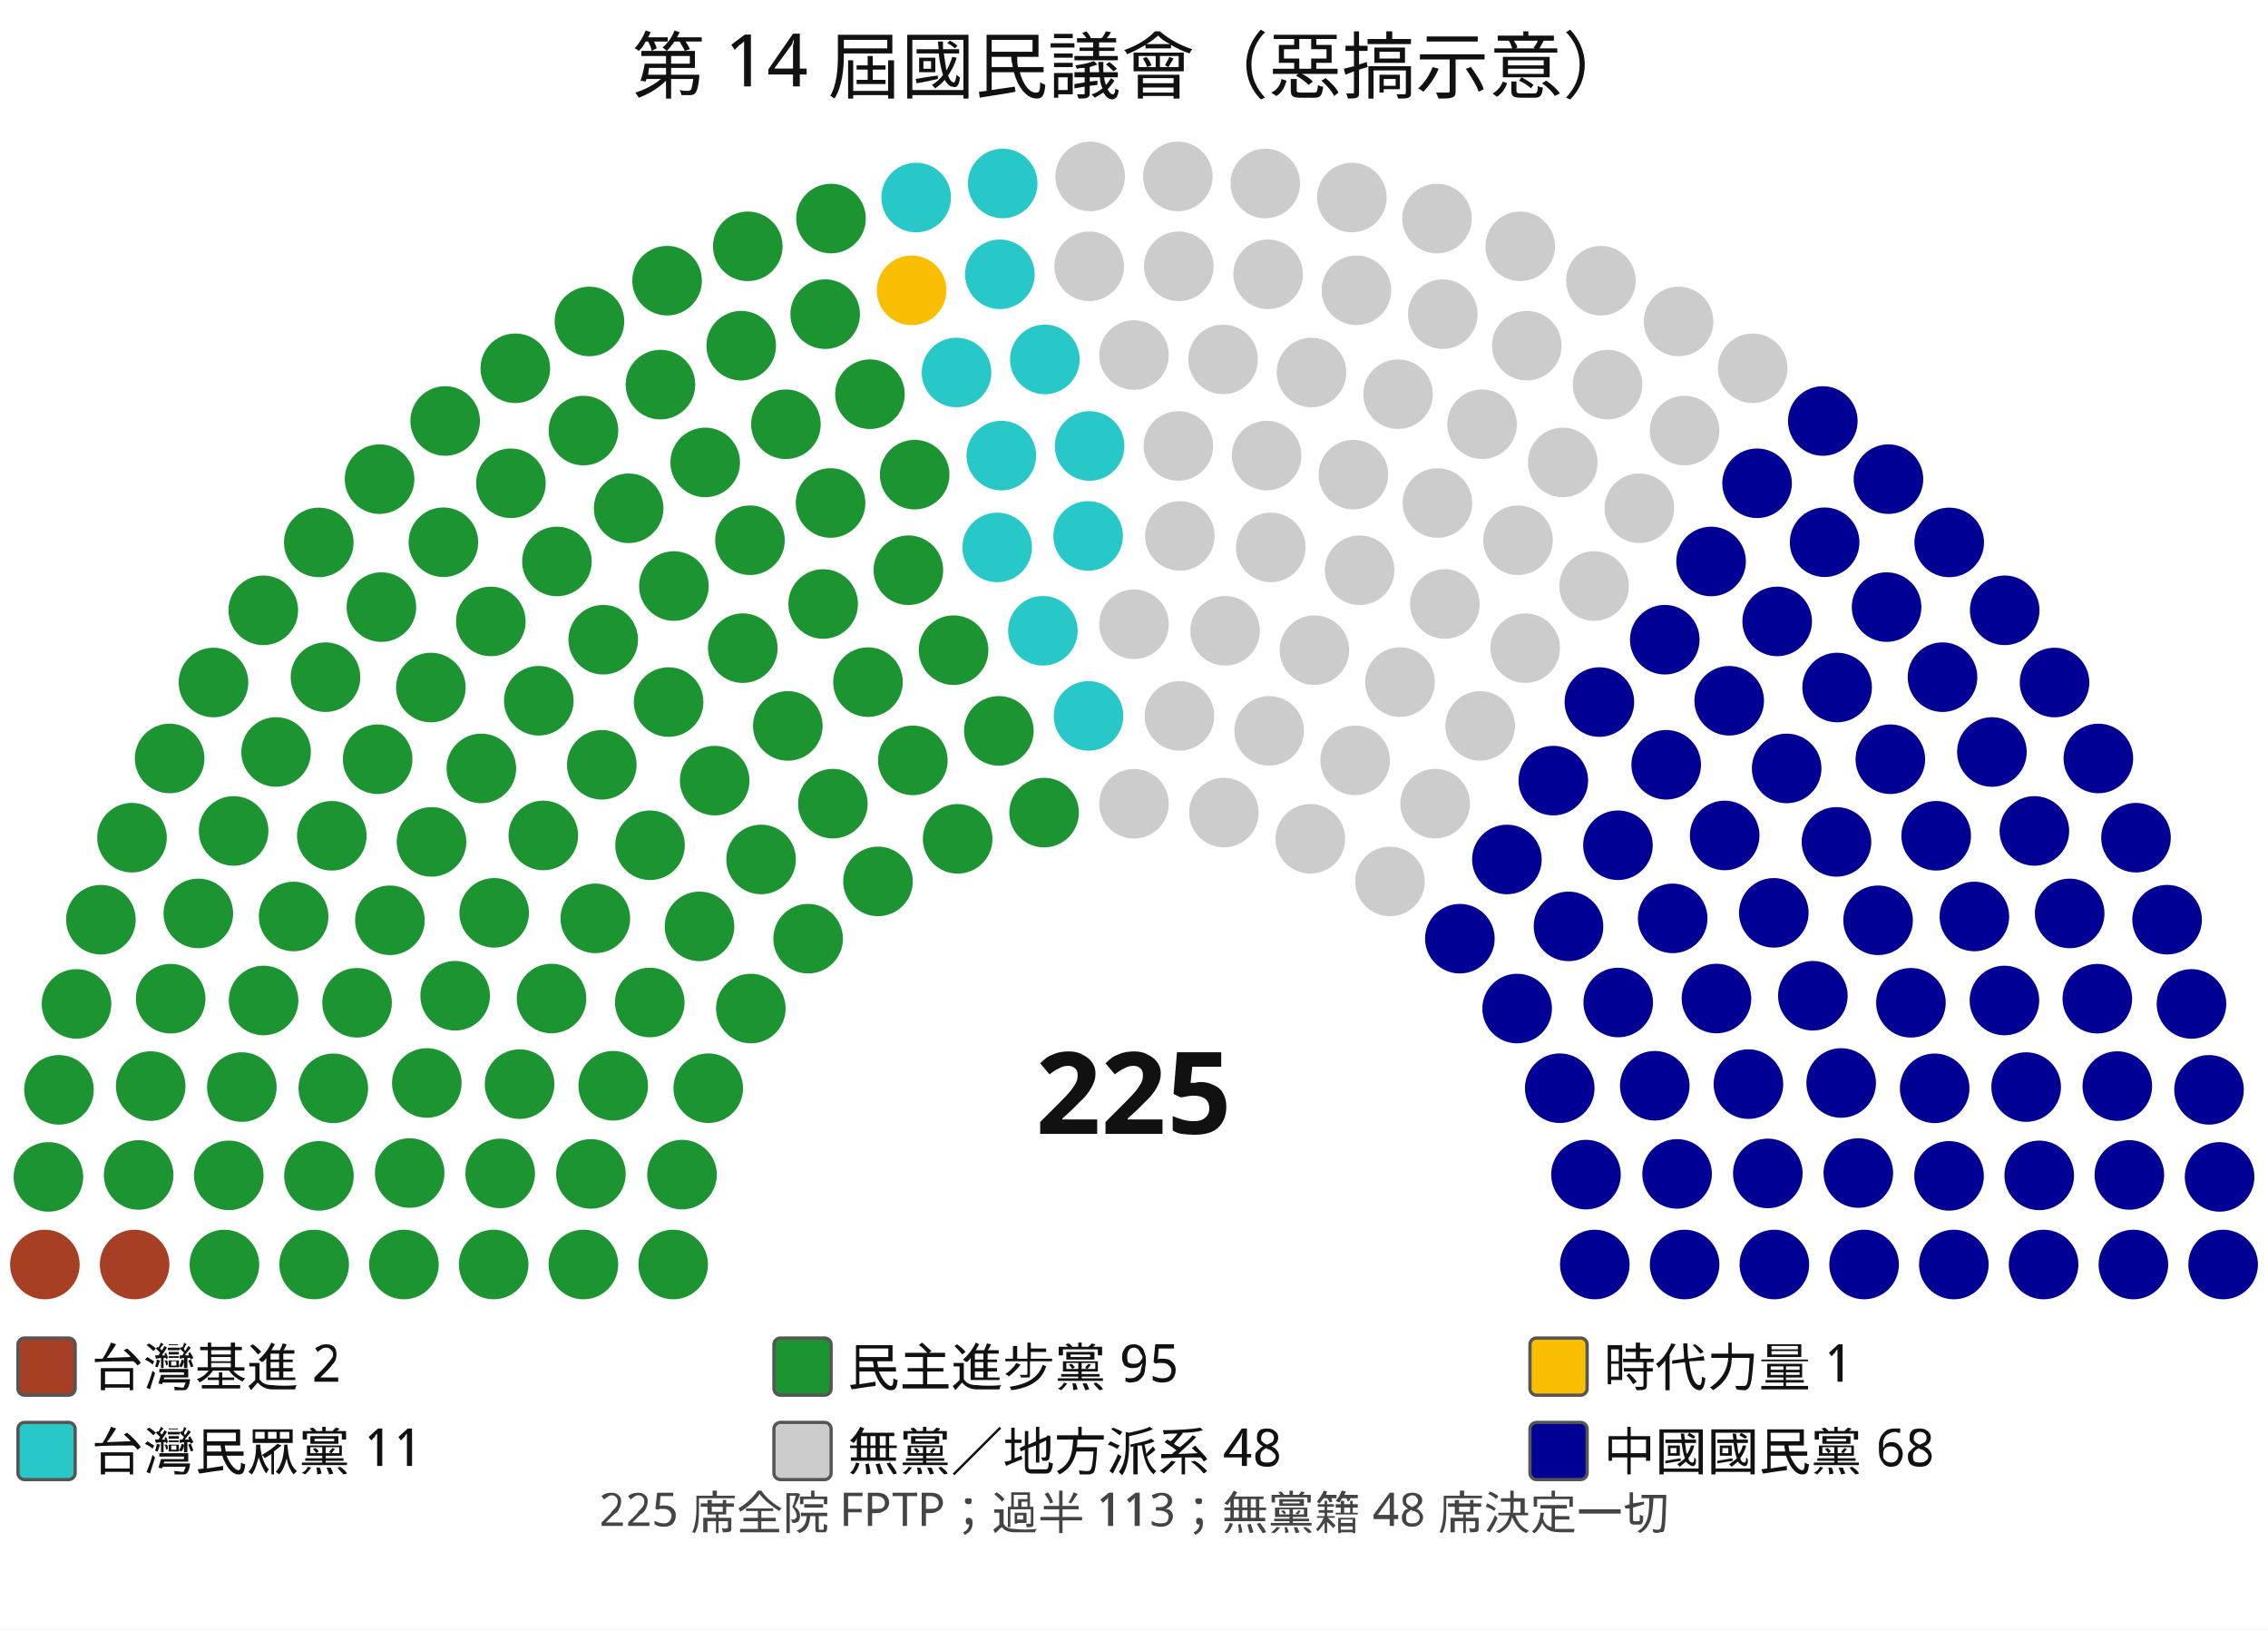
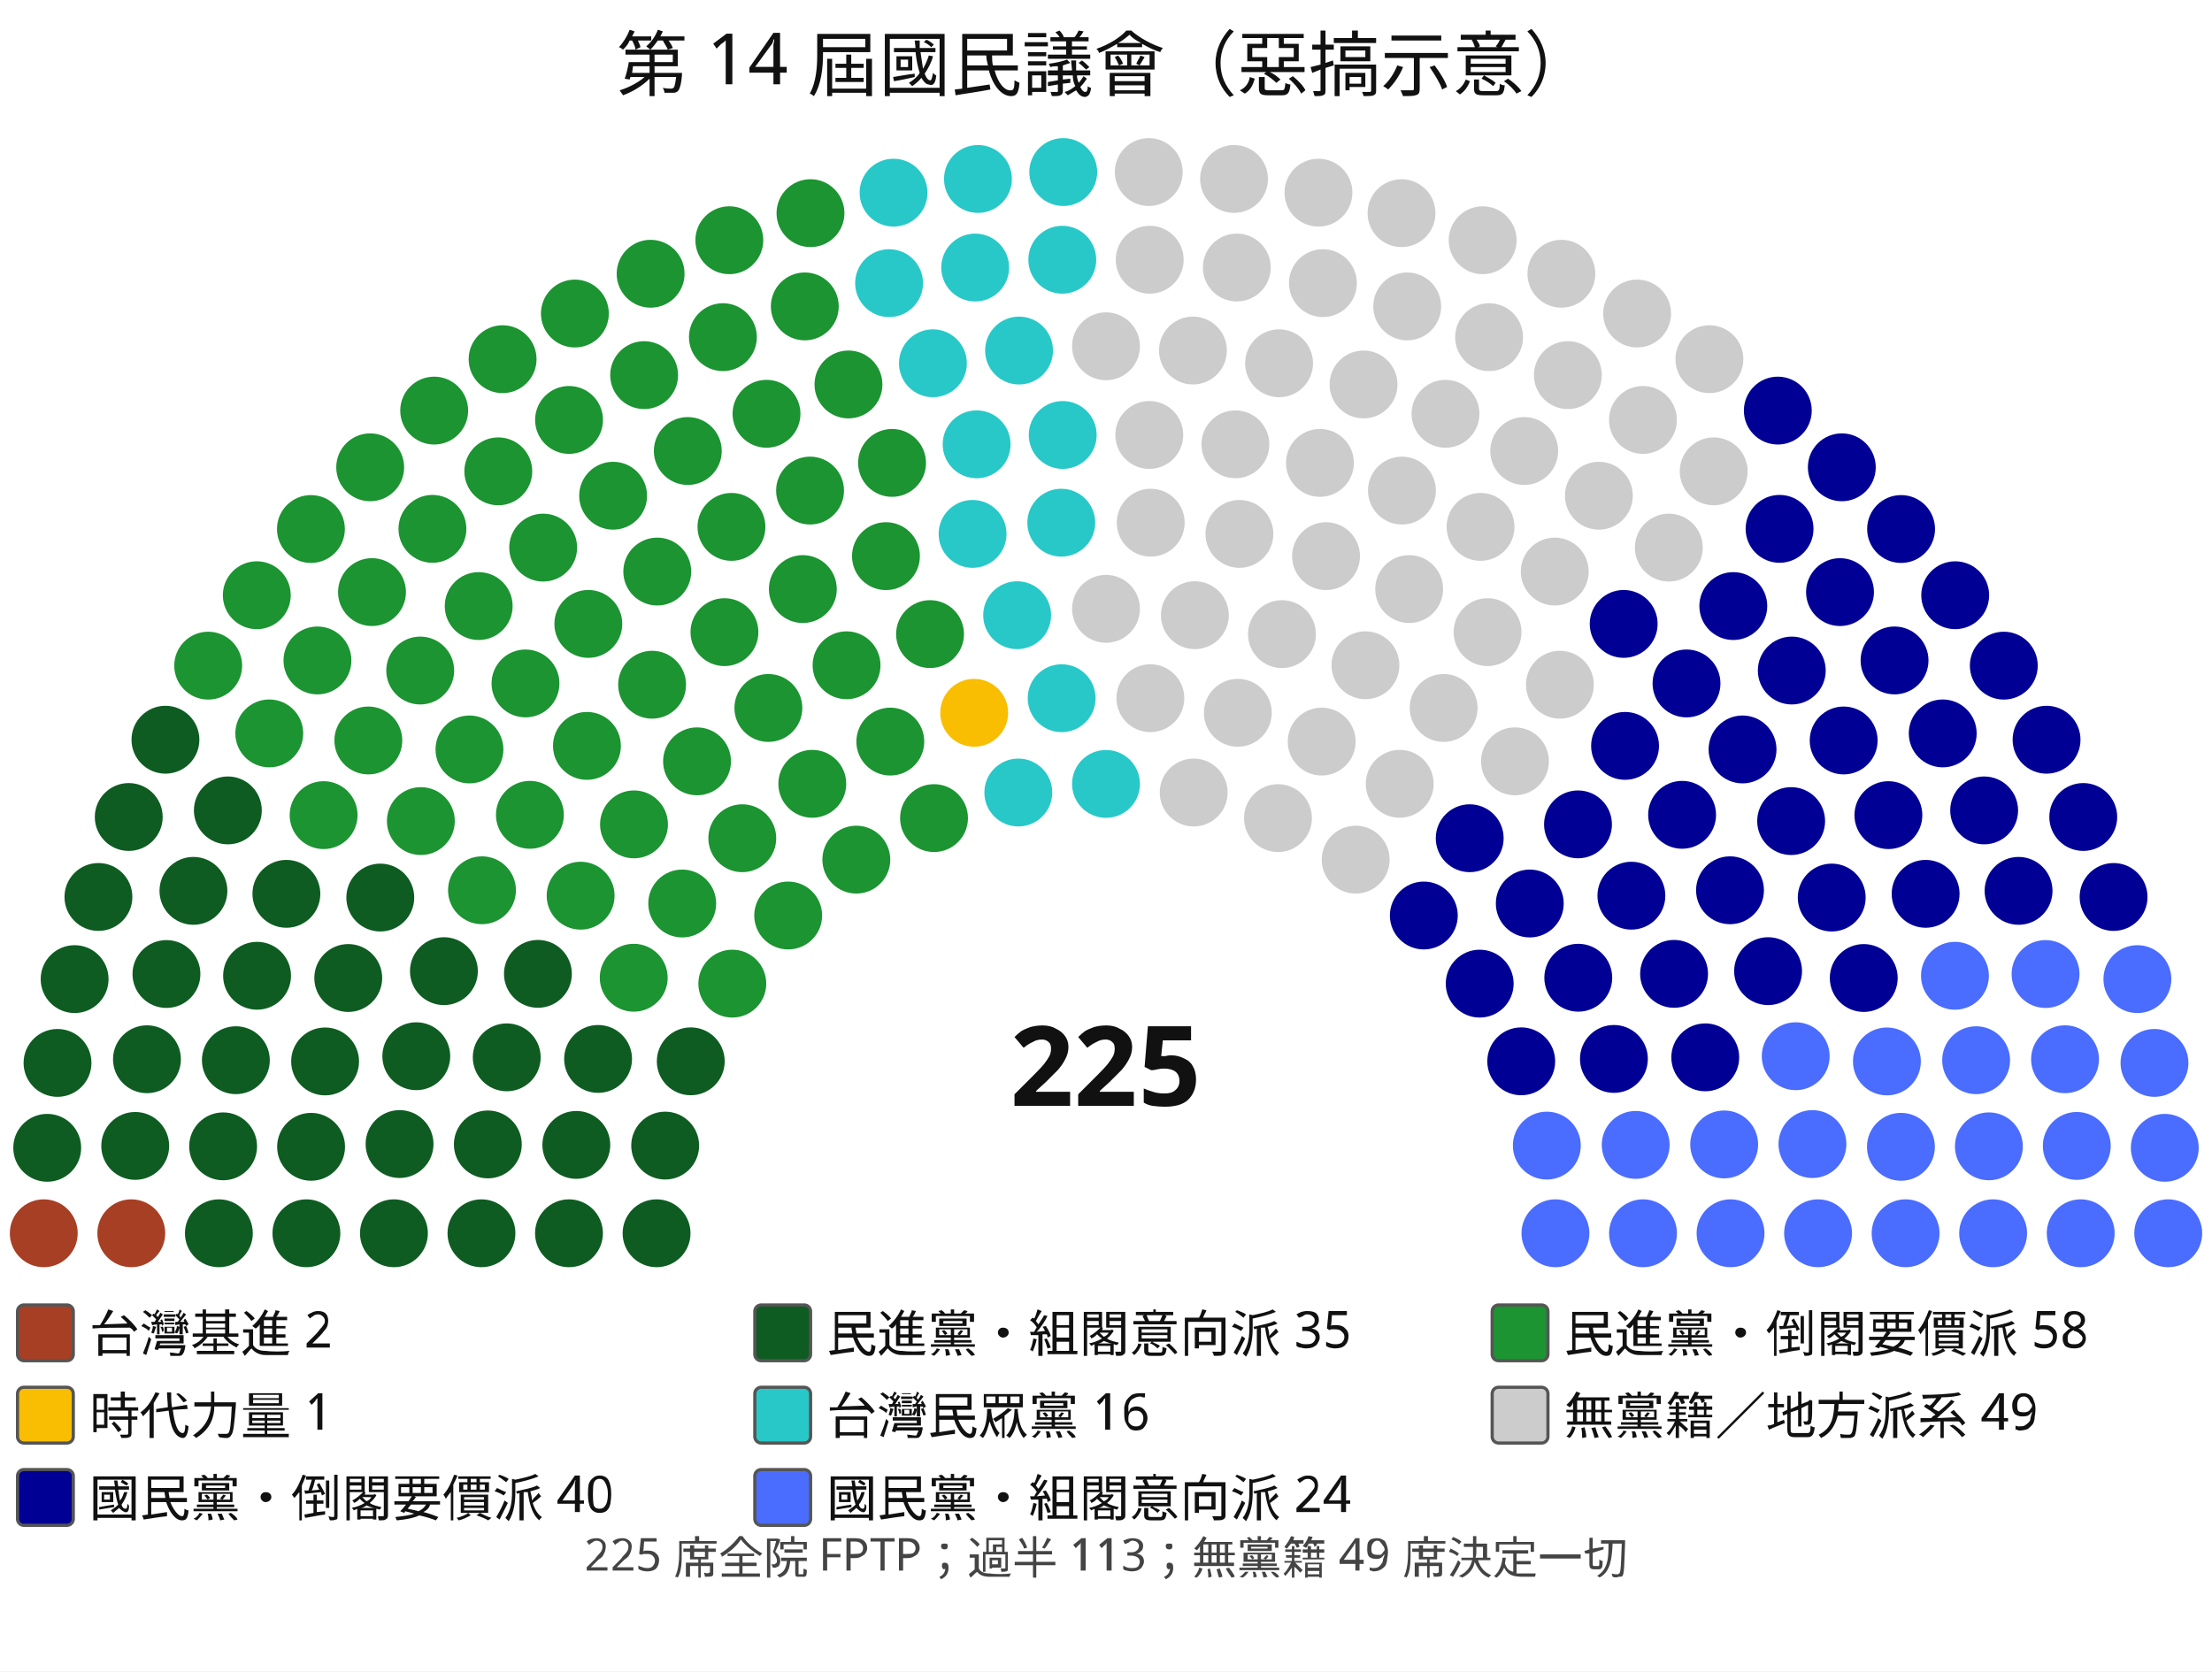
- <svg xmlns="http://www.w3.org/2000/svg" viewBox="-20.824 -23.224 41.648 29.924" role="img" aria-label="第 14 屆國民議會（惡搞示意）">
-   <rect x="-20.824" y="-23.224" width="41.648" height="29.924" fill="#ffffff" />
+ <svg xmlns="http://www.w3.org/2000/svg" viewBox="-20.824 -23.224 41.648 31.474" role="img" aria-label="第 14 屆國民議會（惡搞示意）">
+   <rect x="-20.824" y="-23.224" width="41.648" height="31.474" fill="#ffffff" />
  <text x="0" y="-21.524" text-anchor="middle" font-family="Noto Sans, DejaVu Sans, sans-serif" font-size="1.35" fill="#111">第 14 屆國民議會（惡搞示意）</text>
  <circle cx="-20" cy="-0" r="0.659" fill="#A73F24" stroke="#ffffff" stroke-width="0.04" />
-   <circle cx="-19.935" cy="-1.609" r="0.659" fill="#1B9431" stroke="#ffffff" stroke-width="0.04" />
-   <circle cx="-19.741" cy="-3.208" r="0.659" fill="#1B9431" stroke="#ffffff" stroke-width="0.04" />
-   <circle cx="-19.419" cy="-4.786" r="0.659" fill="#1B9431" stroke="#ffffff" stroke-width="0.04" />
-   <circle cx="-18.971" cy="-6.333" r="0.659" fill="#1B9431" stroke="#ffffff" stroke-width="0.04" />
-   <circle cx="-18.4" cy="-7.839" r="0.659" fill="#1B9431" stroke="#ffffff" stroke-width="0.04" />
-   <circle cx="-17.709" cy="-9.294" r="0.659" fill="#1B9431" stroke="#ffffff" stroke-width="0.04" />
+   <circle cx="-19.935" cy="-1.609" r="0.659" fill="#0E5C22" stroke="#ffffff" stroke-width="0.04" />
+   <circle cx="-19.741" cy="-3.208" r="0.659" fill="#0E5C22" stroke="#ffffff" stroke-width="0.04" />
+   <circle cx="-19.419" cy="-4.786" r="0.659" fill="#0E5C22" stroke="#ffffff" stroke-width="0.04" />
+   <circle cx="-18.971" cy="-6.333" r="0.659" fill="#0E5C22" stroke="#ffffff" stroke-width="0.04" />
+   <circle cx="-18.4" cy="-7.839" r="0.659" fill="#0E5C22" stroke="#ffffff" stroke-width="0.04" />
+   <circle cx="-17.709" cy="-9.294" r="0.659" fill="#0E5C22" stroke="#ffffff" stroke-width="0.04" />
  <circle cx="-16.904" cy="-10.689" r="0.659" fill="#1B9431" stroke="#ffffff" stroke-width="0.04" />
  <circle cx="-15.989" cy="-12.015" r="0.659" fill="#1B9431" stroke="#ffffff" stroke-width="0.04" />
  <circle cx="-14.97" cy="-13.262" r="0.659" fill="#1B9431" stroke="#ffffff" stroke-width="0.04" />
  <circle cx="-13.854" cy="-14.424" r="0.659" fill="#1B9431" stroke="#ffffff" stroke-width="0.04" />
  <circle cx="-12.649" cy="-15.492" r="0.659" fill="#1B9431" stroke="#ffffff" stroke-width="0.04" />
  <circle cx="-11.361" cy="-16.46" r="0.659" fill="#1B9431" stroke="#ffffff" stroke-width="0.04" />
  <circle cx="-10" cy="-17.32" r="0.659" fill="#1B9431" stroke="#ffffff" stroke-width="0.04" />
  <circle cx="-8.574" cy="-18.069" r="0.659" fill="#1B9431" stroke="#ffffff" stroke-width="0.04" />
  <circle cx="-7.092" cy="-18.7" r="0.659" fill="#1B9431" stroke="#ffffff" stroke-width="0.04" />
  <circle cx="-5.564" cy="-19.21" r="0.659" fill="#1B9431" stroke="#ffffff" stroke-width="0.04" />
  <circle cx="-4" cy="-19.596" r="0.659" fill="#28C8C8" stroke="#ffffff" stroke-width="0.04" />
  <circle cx="-2.411" cy="-19.854" r="0.659" fill="#28C8C8" stroke="#ffffff" stroke-width="0.04" />
-   <circle cx="-0.805" cy="-19.984" r="0.659" fill="#CCCCCC" stroke="#ffffff" stroke-width="0.04" />
+   <circle cx="-0.805" cy="-19.984" r="0.659" fill="#28C8C8" stroke="#ffffff" stroke-width="0.04" />
  <circle cx="0.805" cy="-19.984" r="0.659" fill="#CCCCCC" stroke="#ffffff" stroke-width="0.04" />
  <circle cx="2.411" cy="-19.854" r="0.659" fill="#CCCCCC" stroke="#ffffff" stroke-width="0.04" />
  <circle cx="4" cy="-19.596" r="0.659" fill="#CCCCCC" stroke="#ffffff" stroke-width="0.04" />
  <circle cx="5.564" cy="-19.21" r="0.659" fill="#CCCCCC" stroke="#ffffff" stroke-width="0.04" />
  <circle cx="7.092" cy="-18.7" r="0.659" fill="#CCCCCC" stroke="#ffffff" stroke-width="0.04" />
  <circle cx="8.574" cy="-18.069" r="0.659" fill="#CCCCCC" stroke="#ffffff" stroke-width="0.04" />
  <circle cx="10" cy="-17.32" r="0.659" fill="#CCCCCC" stroke="#ffffff" stroke-width="0.04" />
  <circle cx="11.361" cy="-16.46" r="0.659" fill="#CCCCCC" stroke="#ffffff" stroke-width="0.04" />
  <circle cx="12.649" cy="-15.492" r="0.659" fill="#000095" stroke="#ffffff" stroke-width="0.04" />
  <circle cx="13.854" cy="-14.424" r="0.659" fill="#000095" stroke="#ffffff" stroke-width="0.04" />
  <circle cx="14.97" cy="-13.262" r="0.659" fill="#000095" stroke="#ffffff" stroke-width="0.04" />
  <circle cx="15.989" cy="-12.015" r="0.659" fill="#000095" stroke="#ffffff" stroke-width="0.04" />
  <circle cx="16.904" cy="-10.689" r="0.659" fill="#000095" stroke="#ffffff" stroke-width="0.04" />
  <circle cx="17.709" cy="-9.294" r="0.659" fill="#000095" stroke="#ffffff" stroke-width="0.04" />
  <circle cx="18.4" cy="-7.839" r="0.659" fill="#000095" stroke="#ffffff" stroke-width="0.04" />
  <circle cx="18.971" cy="-6.333" r="0.659" fill="#000095" stroke="#ffffff" stroke-width="0.04" />
-   <circle cx="19.419" cy="-4.786" r="0.659" fill="#000095" stroke="#ffffff" stroke-width="0.04" />
-   <circle cx="19.741" cy="-3.208" r="0.659" fill="#000095" stroke="#ffffff" stroke-width="0.04" />
-   <circle cx="19.935" cy="-1.609" r="0.659" fill="#000095" stroke="#ffffff" stroke-width="0.04" />
-   <circle cx="20" cy="0" r="0.659" fill="#000095" stroke="#ffffff" stroke-width="0.04" />
+   <circle cx="19.419" cy="-4.786" r="0.659" fill="#4A6CFF" stroke="#ffffff" stroke-width="0.04" />
+   <circle cx="19.741" cy="-3.208" r="0.659" fill="#4A6CFF" stroke="#ffffff" stroke-width="0.04" />
+   <circle cx="19.935" cy="-1.609" r="0.659" fill="#4A6CFF" stroke="#ffffff" stroke-width="0.04" />
+   <circle cx="20" cy="0" r="0.659" fill="#4A6CFF" stroke="#ffffff" stroke-width="0.04" />
  <circle cx="-18.352" cy="-0" r="0.659" fill="#A73F24" stroke="#ffffff" stroke-width="0.04" />
-   <circle cx="-18.278" cy="-1.645" r="0.659" fill="#1B9431" stroke="#ffffff" stroke-width="0.04" />
-   <circle cx="-18.057" cy="-3.277" r="0.659" fill="#1B9431" stroke="#ffffff" stroke-width="0.04" />
-   <circle cx="-17.69" cy="-4.882" r="0.659" fill="#1B9431" stroke="#ffffff" stroke-width="0.04" />
-   <circle cx="-17.182" cy="-6.448" r="0.659" fill="#1B9431" stroke="#ffffff" stroke-width="0.04" />
-   <circle cx="-16.534" cy="-7.963" r="0.659" fill="#1B9431" stroke="#ffffff" stroke-width="0.04" />
+   <circle cx="-18.278" cy="-1.645" r="0.659" fill="#0E5C22" stroke="#ffffff" stroke-width="0.04" />
+   <circle cx="-18.057" cy="-3.277" r="0.659" fill="#0E5C22" stroke="#ffffff" stroke-width="0.04" />
+   <circle cx="-17.69" cy="-4.882" r="0.659" fill="#0E5C22" stroke="#ffffff" stroke-width="0.04" />
+   <circle cx="-17.182" cy="-6.448" r="0.659" fill="#0E5C22" stroke="#ffffff" stroke-width="0.04" />
+   <circle cx="-16.534" cy="-7.963" r="0.659" fill="#0E5C22" stroke="#ffffff" stroke-width="0.04" />
  <circle cx="-15.754" cy="-9.413" r="0.659" fill="#1B9431" stroke="#ffffff" stroke-width="0.04" />
  <circle cx="-14.847" cy="-10.787" r="0.659" fill="#1B9431" stroke="#ffffff" stroke-width="0.04" />
  <circle cx="-13.82" cy="-12.074" r="0.659" fill="#1B9431" stroke="#ffffff" stroke-width="0.04" />
  <circle cx="-12.682" cy="-13.265" r="0.659" fill="#1B9431" stroke="#ffffff" stroke-width="0.04" />
  <circle cx="-11.442" cy="-14.348" r="0.659" fill="#1B9431" stroke="#ffffff" stroke-width="0.04" />
  <circle cx="-10.11" cy="-15.316" r="0.659" fill="#1B9431" stroke="#ffffff" stroke-width="0.04" />
  <circle cx="-8.696" cy="-16.16" r="0.659" fill="#1B9431" stroke="#ffffff" stroke-width="0.04" />
  <circle cx="-7.213" cy="-16.875" r="0.659" fill="#1B9431" stroke="#ffffff" stroke-width="0.04" />
  <circle cx="-5.671" cy="-17.454" r="0.659" fill="#1B9431" stroke="#ffffff" stroke-width="0.04" />
-   <circle cx="-4.084" cy="-17.892" r="0.659" fill="#F9BE01" stroke="#ffffff" stroke-width="0.04" />
+   <circle cx="-4.084" cy="-17.892" r="0.659" fill="#28C8C8" stroke="#ffffff" stroke-width="0.04" />
  <circle cx="-2.463" cy="-18.186" r="0.659" fill="#28C8C8" stroke="#ffffff" stroke-width="0.04" />
-   <circle cx="-0.823" cy="-18.333" r="0.659" fill="#CCCCCC" stroke="#ffffff" stroke-width="0.04" />
+   <circle cx="-0.823" cy="-18.333" r="0.659" fill="#28C8C8" stroke="#ffffff" stroke-width="0.04" />
  <circle cx="0.823" cy="-18.333" r="0.659" fill="#CCCCCC" stroke="#ffffff" stroke-width="0.04" />
  <circle cx="2.463" cy="-18.186" r="0.659" fill="#CCCCCC" stroke="#ffffff" stroke-width="0.04" />
  <circle cx="4.084" cy="-17.892" r="0.659" fill="#CCCCCC" stroke="#ffffff" stroke-width="0.04" />
  <circle cx="5.671" cy="-17.454" r="0.659" fill="#CCCCCC" stroke="#ffffff" stroke-width="0.04" />
  <circle cx="7.213" cy="-16.875" r="0.659" fill="#CCCCCC" stroke="#ffffff" stroke-width="0.04" />
  <circle cx="8.696" cy="-16.16" r="0.659" fill="#CCCCCC" stroke="#ffffff" stroke-width="0.04" />
  <circle cx="10.11" cy="-15.316" r="0.659" fill="#CCCCCC" stroke="#ffffff" stroke-width="0.04" />
-   <circle cx="11.442" cy="-14.348" r="0.659" fill="#000095" stroke="#ffffff" stroke-width="0.04" />
+   <circle cx="11.442" cy="-14.348" r="0.659" fill="#CCCCCC" stroke="#ffffff" stroke-width="0.04" />
  <circle cx="12.682" cy="-13.265" r="0.659" fill="#000095" stroke="#ffffff" stroke-width="0.04" />
  <circle cx="13.82" cy="-12.074" r="0.659" fill="#000095" stroke="#ffffff" stroke-width="0.04" />
  <circle cx="14.847" cy="-10.787" r="0.659" fill="#000095" stroke="#ffffff" stroke-width="0.04" />
  <circle cx="15.754" cy="-9.413" r="0.659" fill="#000095" stroke="#ffffff" stroke-width="0.04" />
  <circle cx="16.534" cy="-7.963" r="0.659" fill="#000095" stroke="#ffffff" stroke-width="0.04" />
  <circle cx="17.182" cy="-6.448" r="0.659" fill="#000095" stroke="#ffffff" stroke-width="0.04" />
-   <circle cx="17.69" cy="-4.882" r="0.659" fill="#000095" stroke="#ffffff" stroke-width="0.04" />
-   <circle cx="18.057" cy="-3.277" r="0.659" fill="#000095" stroke="#ffffff" stroke-width="0.04" />
-   <circle cx="18.278" cy="-1.645" r="0.659" fill="#000095" stroke="#ffffff" stroke-width="0.04" />
-   <circle cx="18.352" cy="0" r="0.659" fill="#000095" stroke="#ffffff" stroke-width="0.04" />
-   <circle cx="-16.703" cy="-0" r="0.659" fill="#1B9431" stroke="#ffffff" stroke-width="0.04" />
-   <circle cx="-16.623" cy="-1.637" r="0.659" fill="#1B9431" stroke="#ffffff" stroke-width="0.04" />
-   <circle cx="-16.383" cy="-3.259" r="0.659" fill="#1B9431" stroke="#ffffff" stroke-width="0.04" />
-   <circle cx="-15.984" cy="-4.849" r="0.659" fill="#1B9431" stroke="#ffffff" stroke-width="0.04" />
-   <circle cx="-15.432" cy="-6.392" r="0.659" fill="#1B9431" stroke="#ffffff" stroke-width="0.04" />
+   <circle cx="17.69" cy="-4.882" r="0.659" fill="#4A6CFF" stroke="#ffffff" stroke-width="0.04" />
+   <circle cx="18.057" cy="-3.277" r="0.659" fill="#4A6CFF" stroke="#ffffff" stroke-width="0.04" />
+   <circle cx="18.278" cy="-1.645" r="0.659" fill="#4A6CFF" stroke="#ffffff" stroke-width="0.04" />
+   <circle cx="18.352" cy="0" r="0.659" fill="#4A6CFF" stroke="#ffffff" stroke-width="0.04" />
+   <circle cx="-16.703" cy="-0" r="0.659" fill="#0E5C22" stroke="#ffffff" stroke-width="0.04" />
+   <circle cx="-16.623" cy="-1.637" r="0.659" fill="#0E5C22" stroke="#ffffff" stroke-width="0.04" />
+   <circle cx="-16.383" cy="-3.259" r="0.659" fill="#0E5C22" stroke="#ffffff" stroke-width="0.04" />
+   <circle cx="-15.984" cy="-4.849" r="0.659" fill="#0E5C22" stroke="#ffffff" stroke-width="0.04" />
+   <circle cx="-15.432" cy="-6.392" r="0.659" fill="#0E5C22" stroke="#ffffff" stroke-width="0.04" />
  <circle cx="-14.731" cy="-7.874" r="0.659" fill="#1B9431" stroke="#ffffff" stroke-width="0.04" />
  <circle cx="-13.889" cy="-9.28" r="0.659" fill="#1B9431" stroke="#ffffff" stroke-width="0.04" />
  <circle cx="-12.912" cy="-10.597" r="0.659" fill="#1B9431" stroke="#ffffff" stroke-width="0.04" />
  <circle cx="-11.811" cy="-11.811" r="0.659" fill="#1B9431" stroke="#ffffff" stroke-width="0.04" />
  <circle cx="-10.597" cy="-12.912" r="0.659" fill="#1B9431" stroke="#ffffff" stroke-width="0.04" />
  <circle cx="-9.28" cy="-13.889" r="0.659" fill="#1B9431" stroke="#ffffff" stroke-width="0.04" />
  <circle cx="-7.874" cy="-14.731" r="0.659" fill="#1B9431" stroke="#ffffff" stroke-width="0.04" />
  <circle cx="-6.392" cy="-15.432" r="0.659" fill="#1B9431" stroke="#ffffff" stroke-width="0.04" />
  <circle cx="-4.849" cy="-15.984" r="0.659" fill="#1B9431" stroke="#ffffff" stroke-width="0.04" />
  <circle cx="-3.259" cy="-16.383" r="0.659" fill="#28C8C8" stroke="#ffffff" stroke-width="0.04" />
  <circle cx="-1.637" cy="-16.623" r="0.659" fill="#28C8C8" stroke="#ffffff" stroke-width="0.04" />
  <circle cx="0" cy="-16.703" r="0.659" fill="#CCCCCC" stroke="#ffffff" stroke-width="0.04" />
  <circle cx="1.637" cy="-16.623" r="0.659" fill="#CCCCCC" stroke="#ffffff" stroke-width="0.04" />
  <circle cx="3.259" cy="-16.383" r="0.659" fill="#CCCCCC" stroke="#ffffff" stroke-width="0.04" />
  <circle cx="4.849" cy="-15.984" r="0.659" fill="#CCCCCC" stroke="#ffffff" stroke-width="0.04" />
  <circle cx="6.392" cy="-15.432" r="0.659" fill="#CCCCCC" stroke="#ffffff" stroke-width="0.04" />
  <circle cx="7.874" cy="-14.731" r="0.659" fill="#CCCCCC" stroke="#ffffff" stroke-width="0.04" />
  <circle cx="9.28" cy="-13.889" r="0.659" fill="#CCCCCC" stroke="#ffffff" stroke-width="0.04" />
-   <circle cx="10.597" cy="-12.912" r="0.659" fill="#000095" stroke="#ffffff" stroke-width="0.04" />
+   <circle cx="10.597" cy="-12.912" r="0.659" fill="#CCCCCC" stroke="#ffffff" stroke-width="0.04" />
  <circle cx="11.811" cy="-11.811" r="0.659" fill="#000095" stroke="#ffffff" stroke-width="0.04" />
  <circle cx="12.912" cy="-10.597" r="0.659" fill="#000095" stroke="#ffffff" stroke-width="0.04" />
  <circle cx="13.889" cy="-9.28" r="0.659" fill="#000095" stroke="#ffffff" stroke-width="0.04" />
  <circle cx="14.731" cy="-7.874" r="0.659" fill="#000095" stroke="#ffffff" stroke-width="0.04" />
  <circle cx="15.432" cy="-6.392" r="0.659" fill="#000095" stroke="#ffffff" stroke-width="0.04" />
-   <circle cx="15.984" cy="-4.849" r="0.659" fill="#000095" stroke="#ffffff" stroke-width="0.04" />
-   <circle cx="16.383" cy="-3.259" r="0.659" fill="#000095" stroke="#ffffff" stroke-width="0.04" />
-   <circle cx="16.623" cy="-1.637" r="0.659" fill="#000095" stroke="#ffffff" stroke-width="0.04" />
-   <circle cx="16.703" cy="0" r="0.659" fill="#000095" stroke="#ffffff" stroke-width="0.04" />
-   <circle cx="-15.055" cy="-0" r="0.659" fill="#1B9431" stroke="#ffffff" stroke-width="0.04" />
-   <circle cx="-14.967" cy="-1.628" r="0.659" fill="#1B9431" stroke="#ffffff" stroke-width="0.04" />
-   <circle cx="-14.703" cy="-3.236" r="0.659" fill="#1B9431" stroke="#ffffff" stroke-width="0.04" />
-   <circle cx="-14.267" cy="-4.807" r="0.659" fill="#1B9431" stroke="#ffffff" stroke-width="0.04" />
-   <circle cx="-13.664" cy="-6.322" r="0.659" fill="#1B9431" stroke="#ffffff" stroke-width="0.04" />
+   <circle cx="15.984" cy="-4.849" r="0.659" fill="#4A6CFF" stroke="#ffffff" stroke-width="0.04" />
+   <circle cx="16.383" cy="-3.259" r="0.659" fill="#4A6CFF" stroke="#ffffff" stroke-width="0.04" />
+   <circle cx="16.623" cy="-1.637" r="0.659" fill="#4A6CFF" stroke="#ffffff" stroke-width="0.04" />
+   <circle cx="16.703" cy="0" r="0.659" fill="#4A6CFF" stroke="#ffffff" stroke-width="0.04" />
+   <circle cx="-15.055" cy="-0" r="0.659" fill="#0E5C22" stroke="#ffffff" stroke-width="0.04" />
+   <circle cx="-14.967" cy="-1.628" r="0.659" fill="#0E5C22" stroke="#ffffff" stroke-width="0.04" />
+   <circle cx="-14.703" cy="-3.236" r="0.659" fill="#0E5C22" stroke="#ffffff" stroke-width="0.04" />
+   <circle cx="-14.267" cy="-4.807" r="0.659" fill="#0E5C22" stroke="#ffffff" stroke-width="0.04" />
+   <circle cx="-13.664" cy="-6.322" r="0.659" fill="#0E5C22" stroke="#ffffff" stroke-width="0.04" />
  <circle cx="-12.9" cy="-7.762" r="0.659" fill="#1B9431" stroke="#ffffff" stroke-width="0.04" />
  <circle cx="-11.985" cy="-9.111" r="0.659" fill="#1B9431" stroke="#ffffff" stroke-width="0.04" />
  <circle cx="-10.93" cy="-10.354" r="0.659" fill="#1B9431" stroke="#ffffff" stroke-width="0.04" />
  <circle cx="-9.747" cy="-11.475" r="0.659" fill="#1B9431" stroke="#ffffff" stroke-width="0.04" />
  <circle cx="-8.449" cy="-12.461" r="0.659" fill="#1B9431" stroke="#ffffff" stroke-width="0.04" />
  <circle cx="-7.052" cy="-13.302" r="0.659" fill="#1B9431" stroke="#ffffff" stroke-width="0.04" />
  <circle cx="-5.572" cy="-13.986" r="0.659" fill="#1B9431" stroke="#ffffff" stroke-width="0.04" />
  <circle cx="-4.028" cy="-14.507" r="0.659" fill="#1B9431" stroke="#ffffff" stroke-width="0.04" />
  <circle cx="-2.436" cy="-14.857" r="0.659" fill="#28C8C8" stroke="#ffffff" stroke-width="0.04" />
  <circle cx="-0.815" cy="-15.033" r="0.659" fill="#28C8C8" stroke="#ffffff" stroke-width="0.04" />
  <circle cx="0.815" cy="-15.033" r="0.659" fill="#CCCCCC" stroke="#ffffff" stroke-width="0.04" />
  <circle cx="2.436" cy="-14.857" r="0.659" fill="#CCCCCC" stroke="#ffffff" stroke-width="0.04" />
  <circle cx="4.028" cy="-14.507" r="0.659" fill="#CCCCCC" stroke="#ffffff" stroke-width="0.04" />
  <circle cx="5.572" cy="-13.986" r="0.659" fill="#CCCCCC" stroke="#ffffff" stroke-width="0.04" />
  <circle cx="7.052" cy="-13.302" r="0.659" fill="#CCCCCC" stroke="#ffffff" stroke-width="0.04" />
  <circle cx="8.449" cy="-12.461" r="0.659" fill="#CCCCCC" stroke="#ffffff" stroke-width="0.04" />
  <circle cx="9.747" cy="-11.475" r="0.659" fill="#000095" stroke="#ffffff" stroke-width="0.04" />
  <circle cx="10.93" cy="-10.354" r="0.659" fill="#000095" stroke="#ffffff" stroke-width="0.04" />
  <circle cx="11.985" cy="-9.111" r="0.659" fill="#000095" stroke="#ffffff" stroke-width="0.04" />
  <circle cx="12.9" cy="-7.762" r="0.659" fill="#000095" stroke="#ffffff" stroke-width="0.04" />
  <circle cx="13.664" cy="-6.322" r="0.659" fill="#000095" stroke="#ffffff" stroke-width="0.04" />
  <circle cx="14.267" cy="-4.807" r="0.659" fill="#000095" stroke="#ffffff" stroke-width="0.04" />
-   <circle cx="14.703" cy="-3.236" r="0.659" fill="#000095" stroke="#ffffff" stroke-width="0.04" />
-   <circle cx="14.967" cy="-1.628" r="0.659" fill="#000095" stroke="#ffffff" stroke-width="0.04" />
-   <circle cx="15.055" cy="0" r="0.659" fill="#000095" stroke="#ffffff" stroke-width="0.04" />
-   <circle cx="-13.407" cy="-0" r="0.659" fill="#1B9431" stroke="#ffffff" stroke-width="0.04" />
-   <circle cx="-13.301" cy="-1.68" r="0.659" fill="#1B9431" stroke="#ffffff" stroke-width="0.04" />
-   <circle cx="-12.986" cy="-3.334" r="0.659" fill="#1B9431" stroke="#ffffff" stroke-width="0.04" />
-   <circle cx="-12.466" cy="-4.936" r="0.659" fill="#1B9431" stroke="#ffffff" stroke-width="0.04" />
+   <circle cx="14.703" cy="-3.236" r="0.659" fill="#4A6CFF" stroke="#ffffff" stroke-width="0.04" />
+   <circle cx="14.967" cy="-1.628" r="0.659" fill="#4A6CFF" stroke="#ffffff" stroke-width="0.04" />
+   <circle cx="15.055" cy="0" r="0.659" fill="#4A6CFF" stroke="#ffffff" stroke-width="0.04" />
+   <circle cx="-13.407" cy="-0" r="0.659" fill="#0E5C22" stroke="#ffffff" stroke-width="0.04" />
+   <circle cx="-13.301" cy="-1.68" r="0.659" fill="#0E5C22" stroke="#ffffff" stroke-width="0.04" />
+   <circle cx="-12.986" cy="-3.334" r="0.659" fill="#0E5C22" stroke="#ffffff" stroke-width="0.04" />
+   <circle cx="-12.466" cy="-4.936" r="0.659" fill="#0E5C22" stroke="#ffffff" stroke-width="0.04" />
  <circle cx="-11.749" cy="-6.459" r="0.659" fill="#1B9431" stroke="#ffffff" stroke-width="0.04" />
  <circle cx="-10.847" cy="-7.88" r="0.659" fill="#1B9431" stroke="#ffffff" stroke-width="0.04" />
  <circle cx="-9.773" cy="-9.178" r="0.659" fill="#1B9431" stroke="#ffffff" stroke-width="0.04" />
  <circle cx="-8.546" cy="-10.33" r="0.659" fill="#1B9431" stroke="#ffffff" stroke-width="0.04" />
  <circle cx="-7.184" cy="-11.32" r="0.659" fill="#1B9431" stroke="#ffffff" stroke-width="0.04" />
  <circle cx="-5.708" cy="-12.131" r="0.659" fill="#1B9431" stroke="#ffffff" stroke-width="0.04" />
  <circle cx="-4.143" cy="-12.751" r="0.659" fill="#1B9431" stroke="#ffffff" stroke-width="0.04" />
  <circle cx="-2.512" cy="-13.17" r="0.659" fill="#28C8C8" stroke="#ffffff" stroke-width="0.04" />
  <circle cx="-0.842" cy="-13.381" r="0.659" fill="#28C8C8" stroke="#ffffff" stroke-width="0.04" />
  <circle cx="0.842" cy="-13.381" r="0.659" fill="#CCCCCC" stroke="#ffffff" stroke-width="0.04" />
  <circle cx="2.512" cy="-13.17" r="0.659" fill="#CCCCCC" stroke="#ffffff" stroke-width="0.04" />
  <circle cx="4.143" cy="-12.751" r="0.659" fill="#CCCCCC" stroke="#ffffff" stroke-width="0.04" />
  <circle cx="5.708" cy="-12.131" r="0.659" fill="#CCCCCC" stroke="#ffffff" stroke-width="0.04" />
  <circle cx="7.184" cy="-11.32" r="0.659" fill="#CCCCCC" stroke="#ffffff" stroke-width="0.04" />
-   <circle cx="8.546" cy="-10.33" r="0.659" fill="#000095" stroke="#ffffff" stroke-width="0.04" />
+   <circle cx="8.546" cy="-10.33" r="0.659" fill="#CCCCCC" stroke="#ffffff" stroke-width="0.04" />
  <circle cx="9.773" cy="-9.178" r="0.659" fill="#000095" stroke="#ffffff" stroke-width="0.04" />
  <circle cx="10.847" cy="-7.88" r="0.659" fill="#000095" stroke="#ffffff" stroke-width="0.04" />
  <circle cx="11.749" cy="-6.459" r="0.659" fill="#000095" stroke="#ffffff" stroke-width="0.04" />
  <circle cx="12.466" cy="-4.936" r="0.659" fill="#000095" stroke="#ffffff" stroke-width="0.04" />
-   <circle cx="12.986" cy="-3.334" r="0.659" fill="#000095" stroke="#ffffff" stroke-width="0.04" />
-   <circle cx="13.301" cy="-1.68" r="0.659" fill="#000095" stroke="#ffffff" stroke-width="0.04" />
-   <circle cx="13.407" cy="0" r="0.659" fill="#000095" stroke="#ffffff" stroke-width="0.04" />
-   <circle cx="-11.759" cy="-0" r="0.659" fill="#1B9431" stroke="#ffffff" stroke-width="0.04" />
-   <circle cx="-11.639" cy="-1.673" r="0.659" fill="#1B9431" stroke="#ffffff" stroke-width="0.04" />
-   <circle cx="-11.283" cy="-3.313" r="0.659" fill="#1B9431" stroke="#ffffff" stroke-width="0.04" />
-   <circle cx="-10.696" cy="-4.885" r="0.659" fill="#1B9431" stroke="#ffffff" stroke-width="0.04" />
+   <circle cx="12.986" cy="-3.334" r="0.659" fill="#4A6CFF" stroke="#ffffff" stroke-width="0.04" />
+   <circle cx="13.301" cy="-1.68" r="0.659" fill="#4A6CFF" stroke="#ffffff" stroke-width="0.04" />
+   <circle cx="13.407" cy="0" r="0.659" fill="#4A6CFF" stroke="#ffffff" stroke-width="0.04" />
+   <circle cx="-11.759" cy="-0" r="0.659" fill="#0E5C22" stroke="#ffffff" stroke-width="0.04" />
+   <circle cx="-11.639" cy="-1.673" r="0.659" fill="#0E5C22" stroke="#ffffff" stroke-width="0.04" />
+   <circle cx="-11.283" cy="-3.313" r="0.659" fill="#0E5C22" stroke="#ffffff" stroke-width="0.04" />
+   <circle cx="-10.696" cy="-4.885" r="0.659" fill="#0E5C22" stroke="#ffffff" stroke-width="0.04" />
  <circle cx="-9.892" cy="-6.357" r="0.659" fill="#1B9431" stroke="#ffffff" stroke-width="0.04" />
  <circle cx="-8.887" cy="-7.7" r="0.659" fill="#1B9431" stroke="#ffffff" stroke-width="0.04" />
  <circle cx="-7.7" cy="-8.887" r="0.659" fill="#1B9431" stroke="#ffffff" stroke-width="0.04" />
  <circle cx="-6.357" cy="-9.892" r="0.659" fill="#1B9431" stroke="#ffffff" stroke-width="0.04" />
  <circle cx="-4.885" cy="-10.696" r="0.659" fill="#1B9431" stroke="#ffffff" stroke-width="0.04" />
  <circle cx="-3.313" cy="-11.283" r="0.659" fill="#1B9431" stroke="#ffffff" stroke-width="0.04" />
  <circle cx="-1.673" cy="-11.639" r="0.659" fill="#28C8C8" stroke="#ffffff" stroke-width="0.04" />
  <circle cx="0" cy="-11.759" r="0.659" fill="#CCCCCC" stroke="#ffffff" stroke-width="0.04" />
  <circle cx="1.673" cy="-11.639" r="0.659" fill="#CCCCCC" stroke="#ffffff" stroke-width="0.04" />
  <circle cx="3.313" cy="-11.283" r="0.659" fill="#CCCCCC" stroke="#ffffff" stroke-width="0.04" />
  <circle cx="4.885" cy="-10.696" r="0.659" fill="#CCCCCC" stroke="#ffffff" stroke-width="0.04" />
  <circle cx="6.357" cy="-9.892" r="0.659" fill="#CCCCCC" stroke="#ffffff" stroke-width="0.04" />
-   <circle cx="7.7" cy="-8.887" r="0.659" fill="#000095" stroke="#ffffff" stroke-width="0.04" />
+   <circle cx="7.7" cy="-8.887" r="0.659" fill="#CCCCCC" stroke="#ffffff" stroke-width="0.04" />
  <circle cx="8.887" cy="-7.7" r="0.659" fill="#000095" stroke="#ffffff" stroke-width="0.04" />
  <circle cx="9.892" cy="-6.357" r="0.659" fill="#000095" stroke="#ffffff" stroke-width="0.04" />
  <circle cx="10.696" cy="-4.885" r="0.659" fill="#000095" stroke="#ffffff" stroke-width="0.04" />
  <circle cx="11.283" cy="-3.313" r="0.659" fill="#000095" stroke="#ffffff" stroke-width="0.04" />
-   <circle cx="11.639" cy="-1.673" r="0.659" fill="#000095" stroke="#ffffff" stroke-width="0.04" />
-   <circle cx="11.759" cy="0" r="0.659" fill="#000095" stroke="#ffffff" stroke-width="0.04" />
-   <circle cx="-10.111" cy="-0" r="0.659" fill="#1B9431" stroke="#ffffff" stroke-width="0.04" />
-   <circle cx="-9.973" cy="-1.664" r="0.659" fill="#1B9431" stroke="#ffffff" stroke-width="0.04" />
-   <circle cx="-9.563" cy="-3.283" r="0.659" fill="#1B9431" stroke="#ffffff" stroke-width="0.04" />
+   <circle cx="11.639" cy="-1.673" r="0.659" fill="#4A6CFF" stroke="#ffffff" stroke-width="0.04" />
+   <circle cx="11.759" cy="0" r="0.659" fill="#4A6CFF" stroke="#ffffff" stroke-width="0.04" />
+   <circle cx="-10.111" cy="-0" r="0.659" fill="#0E5C22" stroke="#ffffff" stroke-width="0.04" />
+   <circle cx="-9.973" cy="-1.664" r="0.659" fill="#0E5C22" stroke="#ffffff" stroke-width="0.04" />
+   <circle cx="-9.563" cy="-3.283" r="0.659" fill="#0E5C22" stroke="#ffffff" stroke-width="0.04" />
  <circle cx="-8.892" cy="-4.812" r="0.659" fill="#1B9431" stroke="#ffffff" stroke-width="0.04" />
  <circle cx="-7.979" cy="-6.21" r="0.659" fill="#1B9431" stroke="#ffffff" stroke-width="0.04" />
  <circle cx="-6.848" cy="-7.439" r="0.659" fill="#1B9431" stroke="#ffffff" stroke-width="0.04" />
  <circle cx="-5.53" cy="-8.464" r="0.659" fill="#1B9431" stroke="#ffffff" stroke-width="0.04" />
  <circle cx="-4.061" cy="-9.259" r="0.659" fill="#1B9431" stroke="#ffffff" stroke-width="0.04" />
-   <circle cx="-2.482" cy="-9.801" r="0.659" fill="#1B9431" stroke="#ffffff" stroke-width="0.04" />
+   <circle cx="-2.482" cy="-9.801" r="0.659" fill="#F9BE01" stroke="#ffffff" stroke-width="0.04" />
  <circle cx="-0.835" cy="-10.076" r="0.659" fill="#28C8C8" stroke="#ffffff" stroke-width="0.04" />
  <circle cx="0.835" cy="-10.076" r="0.659" fill="#CCCCCC" stroke="#ffffff" stroke-width="0.04" />
  <circle cx="2.482" cy="-9.801" r="0.659" fill="#CCCCCC" stroke="#ffffff" stroke-width="0.04" />
  <circle cx="4.061" cy="-9.259" r="0.659" fill="#CCCCCC" stroke="#ffffff" stroke-width="0.04" />
  <circle cx="5.53" cy="-8.464" r="0.659" fill="#CCCCCC" stroke="#ffffff" stroke-width="0.04" />
  <circle cx="6.848" cy="-7.439" r="0.659" fill="#000095" stroke="#ffffff" stroke-width="0.04" />
  <circle cx="7.979" cy="-6.21" r="0.659" fill="#000095" stroke="#ffffff" stroke-width="0.04" />
  <circle cx="8.892" cy="-4.812" r="0.659" fill="#000095" stroke="#ffffff" stroke-width="0.04" />
  <circle cx="9.563" cy="-3.283" r="0.659" fill="#000095" stroke="#ffffff" stroke-width="0.04" />
-   <circle cx="9.973" cy="-1.664" r="0.659" fill="#000095" stroke="#ffffff" stroke-width="0.04" />
-   <circle cx="10.111" cy="0" r="0.659" fill="#000095" stroke="#ffffff" stroke-width="0.04" />
-   <circle cx="-8.462" cy="-0" r="0.659" fill="#1B9431" stroke="#ffffff" stroke-width="0.04" />
-   <circle cx="-8.3" cy="-1.651" r="0.659" fill="#1B9431" stroke="#ffffff" stroke-width="0.04" />
-   <circle cx="-7.818" cy="-3.238" r="0.659" fill="#1B9431" stroke="#ffffff" stroke-width="0.04" />
+   <circle cx="9.973" cy="-1.664" r="0.659" fill="#4A6CFF" stroke="#ffffff" stroke-width="0.04" />
+   <circle cx="10.111" cy="0" r="0.659" fill="#4A6CFF" stroke="#ffffff" stroke-width="0.04" />
+   <circle cx="-8.462" cy="-0" r="0.659" fill="#0E5C22" stroke="#ffffff" stroke-width="0.04" />
+   <circle cx="-8.3" cy="-1.651" r="0.659" fill="#0E5C22" stroke="#ffffff" stroke-width="0.04" />
+   <circle cx="-7.818" cy="-3.238" r="0.659" fill="#0E5C22" stroke="#ffffff" stroke-width="0.04" />
  <circle cx="-7.036" cy="-4.701" r="0.659" fill="#1B9431" stroke="#ffffff" stroke-width="0.04" />
  <circle cx="-5.984" cy="-5.984" r="0.659" fill="#1B9431" stroke="#ffffff" stroke-width="0.04" />
  <circle cx="-4.701" cy="-7.036" r="0.659" fill="#1B9431" stroke="#ffffff" stroke-width="0.04" />
  <circle cx="-3.238" cy="-7.818" r="0.659" fill="#1B9431" stroke="#ffffff" stroke-width="0.04" />
-   <circle cx="-1.651" cy="-8.3" r="0.659" fill="#1B9431" stroke="#ffffff" stroke-width="0.04" />
-   <circle cx="0" cy="-8.462" r="0.659" fill="#CCCCCC" stroke="#ffffff" stroke-width="0.04" />
+   <circle cx="-1.651" cy="-8.3" r="0.659" fill="#28C8C8" stroke="#ffffff" stroke-width="0.04" />
+   <circle cx="0" cy="-8.462" r="0.659" fill="#28C8C8" stroke="#ffffff" stroke-width="0.04" />
  <circle cx="1.651" cy="-8.3" r="0.659" fill="#CCCCCC" stroke="#ffffff" stroke-width="0.04" />
  <circle cx="3.238" cy="-7.818" r="0.659" fill="#CCCCCC" stroke="#ffffff" stroke-width="0.04" />
  <circle cx="4.701" cy="-7.036" r="0.659" fill="#CCCCCC" stroke="#ffffff" stroke-width="0.04" />
  <circle cx="5.984" cy="-5.984" r="0.659" fill="#000095" stroke="#ffffff" stroke-width="0.04" />
  <circle cx="7.036" cy="-4.701" r="0.659" fill="#000095" stroke="#ffffff" stroke-width="0.04" />
  <circle cx="7.818" cy="-3.238" r="0.659" fill="#000095" stroke="#ffffff" stroke-width="0.04" />
-   <circle cx="8.3" cy="-1.651" r="0.659" fill="#000095" stroke="#ffffff" stroke-width="0.04" />
-   <circle cx="8.462" cy="0" r="0.659" fill="#000095" stroke="#ffffff" stroke-width="0.04" />
+   <circle cx="8.3" cy="-1.651" r="0.659" fill="#4A6CFF" stroke="#ffffff" stroke-width="0.04" />
+   <circle cx="8.462" cy="0" r="0.659" fill="#4A6CFF" stroke="#ffffff" stroke-width="0.04" />
  <text x="0" y="-2.400" text-anchor="middle" font-family="Noto Sans, DejaVu Sans, sans-serif" font-size="2.1" font-weight="700" fill="#111">225</text>
  <rect x="-20.494" y="1.350" width="1.05" height="1.05" fill="#A73F24" stroke="#555" stroke-width="0.06" rx="0.12" />
  <text x="-19.144" y="2.230" font-family="Noto Sans, DejaVu Sans, sans-serif" font-size="0.95" fill="#111">台灣基進 2</text>
-   <rect x="-6.612" y="1.350" width="1.05" height="1.05" fill="#1B9431" stroke="#555" stroke-width="0.06" rx="0.12" />
-   <text x="-5.262" y="2.230" font-family="Noto Sans, DejaVu Sans, sans-serif" font-size="0.95" fill="#111">民主進步黨 95</text>
-   <rect x="7.271" y="1.350" width="1.05" height="1.05" fill="#F9BE01" stroke="#555" stroke-width="0.06" rx="0.12" />
-   <text x="8.621" y="2.230" font-family="Noto Sans, DejaVu Sans, sans-serif" font-size="0.95" fill="#111">時代力量 1</text>
-   <rect x="-20.494" y="2.900" width="1.05" height="1.05" fill="#28C8C8" stroke="#555" stroke-width="0.06" rx="0.12" />
-   <text x="-19.144" y="3.780" font-family="Noto Sans, DejaVu Sans, sans-serif" font-size="0.95" fill="#111">台灣民眾黨 11</text>
-   <rect x="-6.612" y="2.900" width="1.05" height="1.05" fill="#CCCCCC" stroke="#555" stroke-width="0.06" rx="0.12" />
-   <text x="-5.262" y="3.780" font-family="Noto Sans, DejaVu Sans, sans-serif" font-size="0.95" fill="#111">無黨／地方派系 48</text>
-   <rect x="7.271" y="2.900" width="1.05" height="1.05" fill="#000095" stroke="#555" stroke-width="0.06" rx="0.12" />
-   <text x="8.621" y="3.780" font-family="Noto Sans, DejaVu Sans, sans-serif" font-size="0.95" fill="#111">中國國民黨 68</text>
-   <text x="0" y="4.800" text-anchor="middle" font-family="Noto Sans, DejaVu Sans, sans-serif" font-size="0.85" fill="#444">225 席全院 FPTP；過半 113；無黨籍 48 席決定一切</text>
+   <rect x="-6.612" y="1.350" width="1.05" height="1.05" fill="#0E5C22" stroke="#555" stroke-width="0.06" rx="0.12" />
+   <text x="-5.262" y="2.230" font-family="Noto Sans, DejaVu Sans, sans-serif" font-size="0.95" fill="#111">民進黨・組閣意向派 35</text>
+   <rect x="7.271" y="1.350" width="1.05" height="1.05" fill="#1B9431" stroke="#555" stroke-width="0.06" rx="0.12" />
+   <text x="8.621" y="2.230" font-family="Noto Sans, DejaVu Sans, sans-serif" font-size="0.95" fill="#111">民進黨・倒閣要價派 58</text>
+   <rect x="-20.494" y="2.900" width="1.05" height="1.05" fill="#F9BE01" stroke="#555" stroke-width="0.06" rx="0.12" />
+   <text x="-19.144" y="3.780" font-family="Noto Sans, DejaVu Sans, sans-serif" font-size="0.95" fill="#111">時代力量 1</text>
+   <rect x="-6.612" y="2.900" width="1.05" height="1.05" fill="#28C8C8" stroke="#555" stroke-width="0.06" rx="0.12" />
+   <text x="-5.262" y="3.780" font-family="Noto Sans, DejaVu Sans, sans-serif" font-size="0.95" fill="#111">台灣民眾黨 16</text>
+   <rect x="7.271" y="2.900" width="1.05" height="1.05" fill="#CCCCCC" stroke="#555" stroke-width="0.06" rx="0.12" />
+   <text x="8.621" y="3.780" font-family="Noto Sans, DejaVu Sans, sans-serif" font-size="0.95" fill="#111">無黨籍／地方派系 49</text>
+   <rect x="-20.494" y="4.450" width="1.05" height="1.05" fill="#000095" stroke="#555" stroke-width="0.06" rx="0.12" />
+   <text x="-19.144" y="5.330" font-family="Noto Sans, DejaVu Sans, sans-serif" font-size="0.95" fill="#111">國民黨・倒閣要價派 40</text>
+   <rect x="-6.612" y="4.450" width="1.05" height="1.05" fill="#4A6CFF" stroke="#555" stroke-width="0.06" rx="0.12" />
+   <text x="-5.262" y="5.330" font-family="Noto Sans, DejaVu Sans, sans-serif" font-size="0.95" fill="#111">國民黨・組閣意向派 24</text>
+   <text x="0" y="6.350" text-anchor="middle" font-family="Noto Sans, DejaVu Sans, sans-serif" font-size="0.85" fill="#444">225 席全院 FPTP；過半 113；無黨籍 49 席決定一切</text>
</svg>
